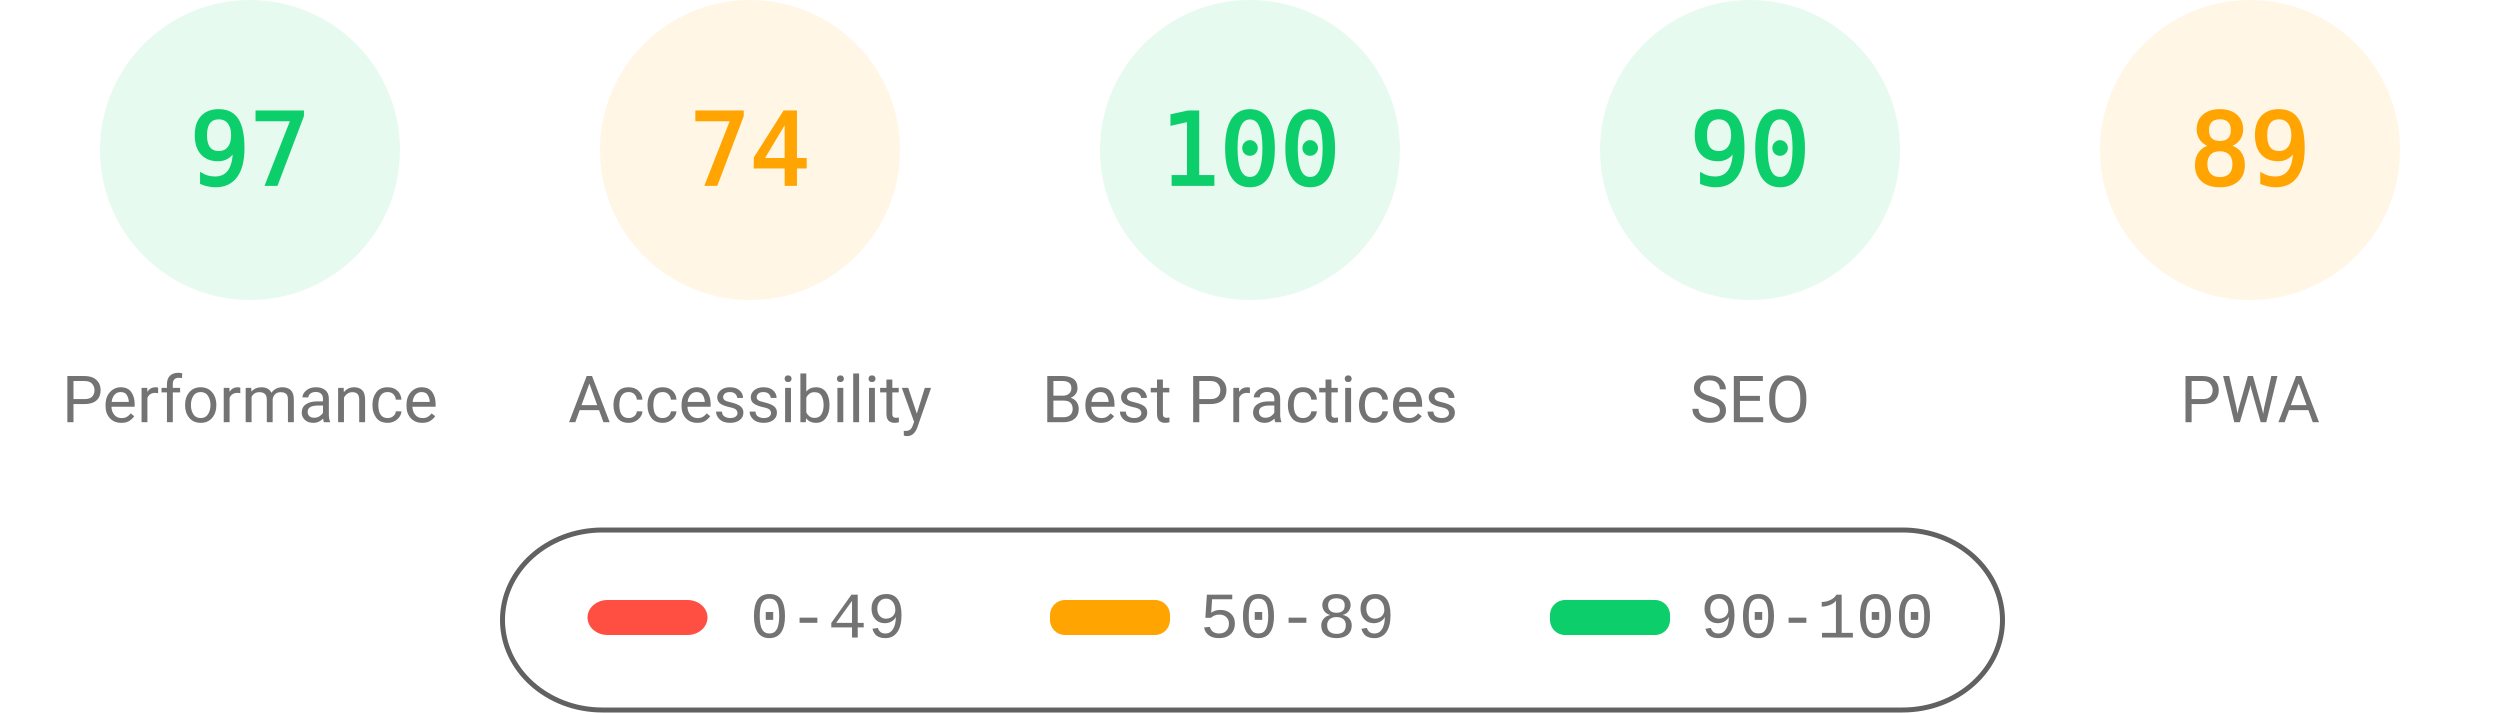
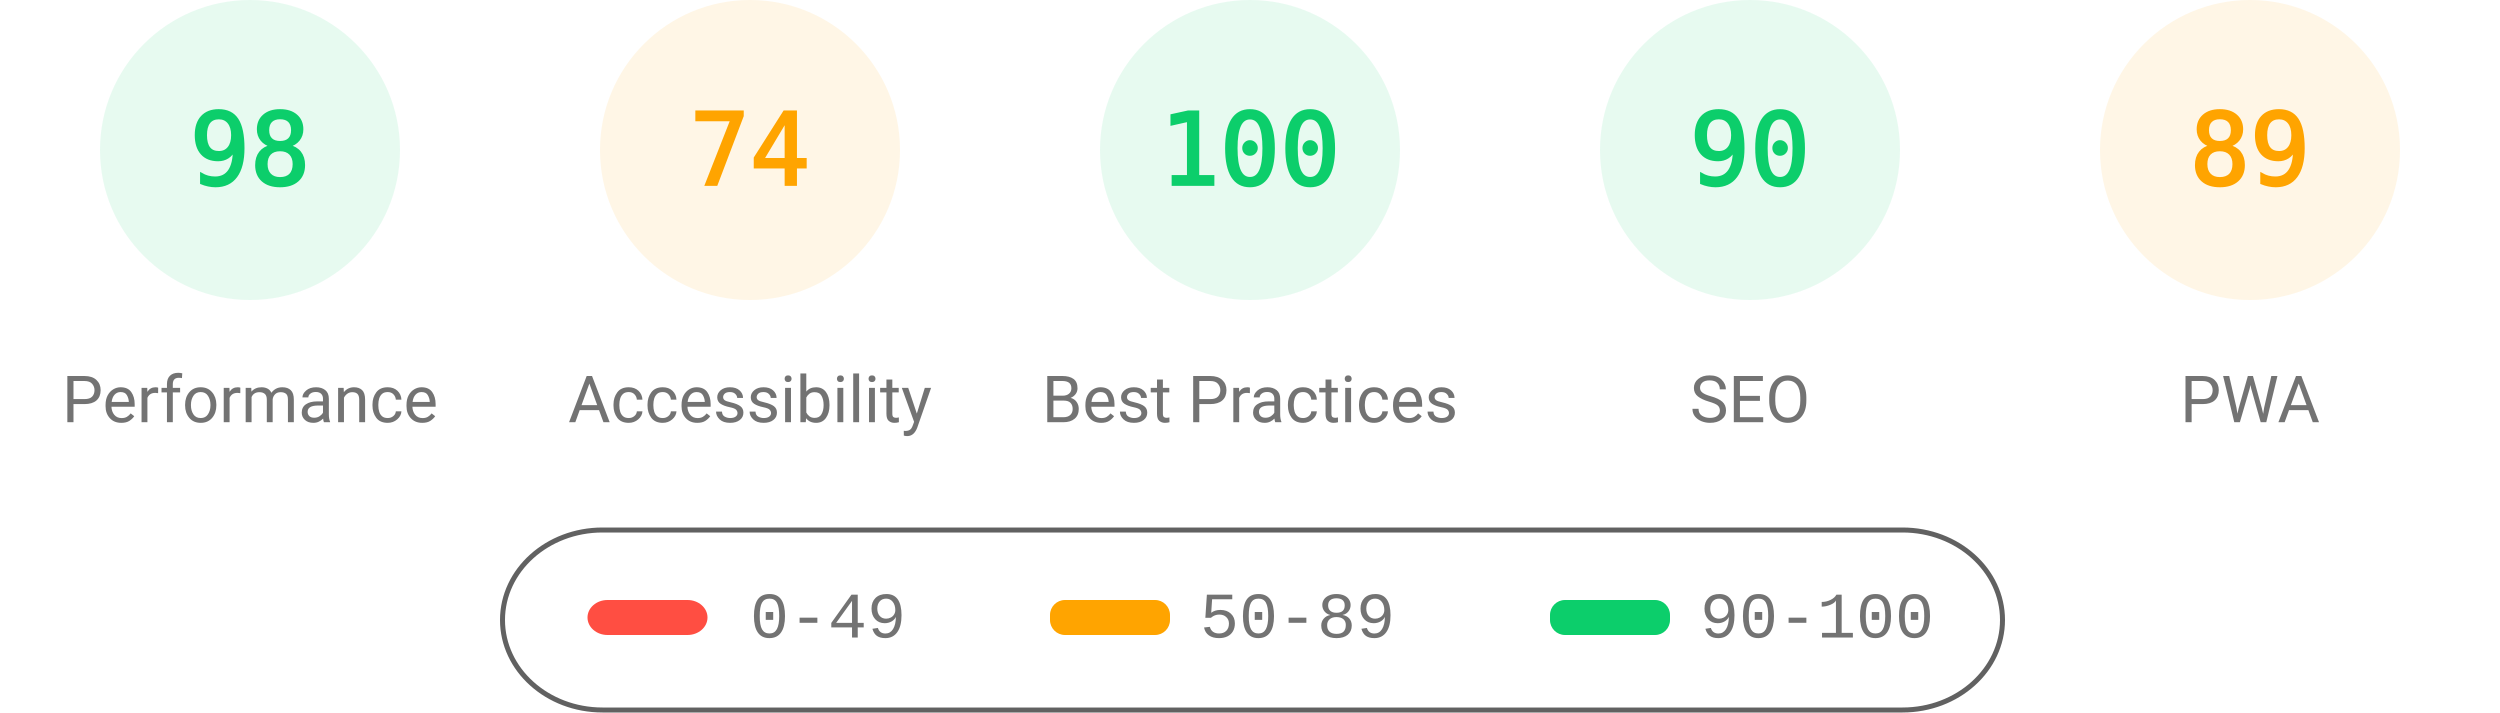
<svg xmlns="http://www.w3.org/2000/svg" fill="none" width="1000" height="285">
  <style>.gauge-base{opacity:.1}.gauge-arc{fill:none;animation-delay:250ms;stroke-linecap:round;transform:rotate(-90deg);transform-origin:100px 60px;animation:load-gauge 1s ease forwards}.guage-text{font-size:40px;font-family:monospace;text-align:center}.guage-red{color:#ff4e42;fill:#ff4e42;stroke:#ff4e42}.guage-orange{color:#ffa400;fill:#ffa400;stroke:#ffa400}.guage-green{color:#0cce6b;fill:#0cce6b;stroke:#0cce6b}.guage-undefined{color:#5c5c5c;fill:#5c5c5c;stroke:#5c5c5c}.guage-title{color:#737373;fill:#737373;stroke:none;font-size:26px;line-height:26px;font-family:Roboto,Halvetica,Arial,sans-serif}@keyframes load-gauge{from{stroke-dasharray:0 352.858}}</style>
  <svg class="guage-div guage-perf guage-green" viewBox="0 0 200 200" width="200" height="200">
    <circle class="gauge-base" r="56" cx="100" cy="60" stroke-width="8" />
-     <circle class="gauge-arc guage-arc-1" r="56" cx="100" cy="60" stroke-width="8" style="stroke-dasharray:341.302,351.858" />
-     <text class="guage-text" x="100" y="60" alignment-baseline="central" dominant-baseline="central" text-anchor="middle">97</text>
+     <circle class="gauge-arc guage-arc-1" r="56" cx="100" cy="60" stroke-width="8" style="stroke-dasharray:344.821,351.858" />
+     <text class="guage-text" x="100" y="60" alignment-baseline="central" dominant-baseline="central" text-anchor="middle">98</text>
    <text class="guage-title" x="100" y="160" alignment-baseline="central" dominant-baseline="central" text-anchor="middle">Performance</text>
  </svg>
  <svg class="guage-div guage-acc guage-orange" viewBox="0 0 200 200" width="200" height="200" x="200">
    <circle class="gauge-base" r="56" cx="100" cy="60" stroke-width="8" />
    <circle class="gauge-arc guage-arc-2" r="56" cx="100" cy="60" stroke-width="8" style="stroke-dasharray:260.375,351.858" />
    <text class="guage-text" x="100" y="60" alignment-baseline="central" dominant-baseline="central" text-anchor="middle">74</text>
    <text class="guage-title" x="100" y="160" alignment-baseline="central" dominant-baseline="central" text-anchor="middle">Accessibility</text>
  </svg>
  <svg class="guage-div guage-best guage-green" viewBox="0 0 200 200" width="200" height="200" x="400">
    <circle class="gauge-base" r="56" cx="100" cy="60" stroke-width="8" />
    <circle class="gauge-arc guage-arc-3" r="56" cx="100" cy="60" stroke-width="8" style="stroke-dasharray:351.858,351.858" />
    <text class="guage-text" x="100" y="60" alignment-baseline="central" dominant-baseline="central" text-anchor="middle">100</text>
    <text class="guage-title" x="100" y="160" alignment-baseline="central" dominant-baseline="central" text-anchor="middle">Best Practices</text>
  </svg>
  <svg class="guage-div guage-seo guage-green" viewBox="0 0 200 200" width="200" height="200" x="600">
    <circle class="gauge-base" r="56" cx="100" cy="60" stroke-width="8" />
    <circle class="gauge-arc guage-arc-4" r="56" cx="100" cy="60" stroke-width="8" style="stroke-dasharray:316.672,351.858" />
    <text class="guage-text" x="100" y="60" alignment-baseline="central" dominant-baseline="central" text-anchor="middle">90</text>
    <text class="guage-title" x="100" y="160" alignment-baseline="central" dominant-baseline="central" text-anchor="middle">SEO</text>
  </svg>
  <svg class="guage-div guage-pwa guage-orange" viewBox="0 0 200 200" width="200" height="200" x="800">
    <circle class="gauge-base" r="56" cx="100" cy="60" stroke-width="8" />
    <circle class="gauge-arc guage-arc-4" r="56" cx="100" cy="60" stroke-width="8" style="stroke-dasharray:313.154,351.858" />
    <text class="guage-text" x="100" y="60" alignment-baseline="central" dominant-baseline="central" text-anchor="middle">89</text>
    <text class="guage-title" x="100" y="160" alignment-baseline="central" dominant-baseline="central" text-anchor="middle">PWA</text>
  </svg>
  <svg width="604" height="76" x="200" y="210">
    <path fill="none" id="canvas_background" d="M-1-1h604v80H-1z" />
    <rect fill-opacity="0" stroke="#616161" stroke-width="2" rx="40" id="svg_2" height="72" width="600" y="2" x="1" fill="#000" />
    <rect stroke="#000" rx="8" id="svg_3" height="14" width="48" y="30" x="35" stroke-opacity="null" stroke-width="0" fill="#ff4e42" />
    <rect stroke="#000" rx="6" id="svg_4" height="14" width="48" y="30" x="220" stroke-opacity="null" stroke-width="0" fill="#ffa400" />
    <rect stroke="#000" rx="6" id="svg_5" height="14" width="48" y="30" x="420" stroke-opacity="null" stroke-width="0" fill="#0cce6b" />
    <text xml:space="preserve" text-anchor="start" font-family="'Courier New', Courier, monospace" font-size="26" id="svg_6" y="45" x="100" stroke-opacity="null" stroke-width="0" stroke="#000" fill="#737373">0-49</text>
    <text xml:space="preserve" text-anchor="start" font-family="'Courier New', Courier, monospace" font-size="26" id="svg_7" y="45" x="280" stroke-opacity="null" stroke-width="0" stroke="#000" fill="#737373">50-89</text>
    <text xml:space="preserve" text-anchor="start" font-family="'Courier New', Courier, monospace" font-size="26" id="svg_8" y="45" x="480" stroke-opacity="null" stroke-width="0" stroke="#000" fill="#737373">90-100</text>
  </svg>
</svg>
